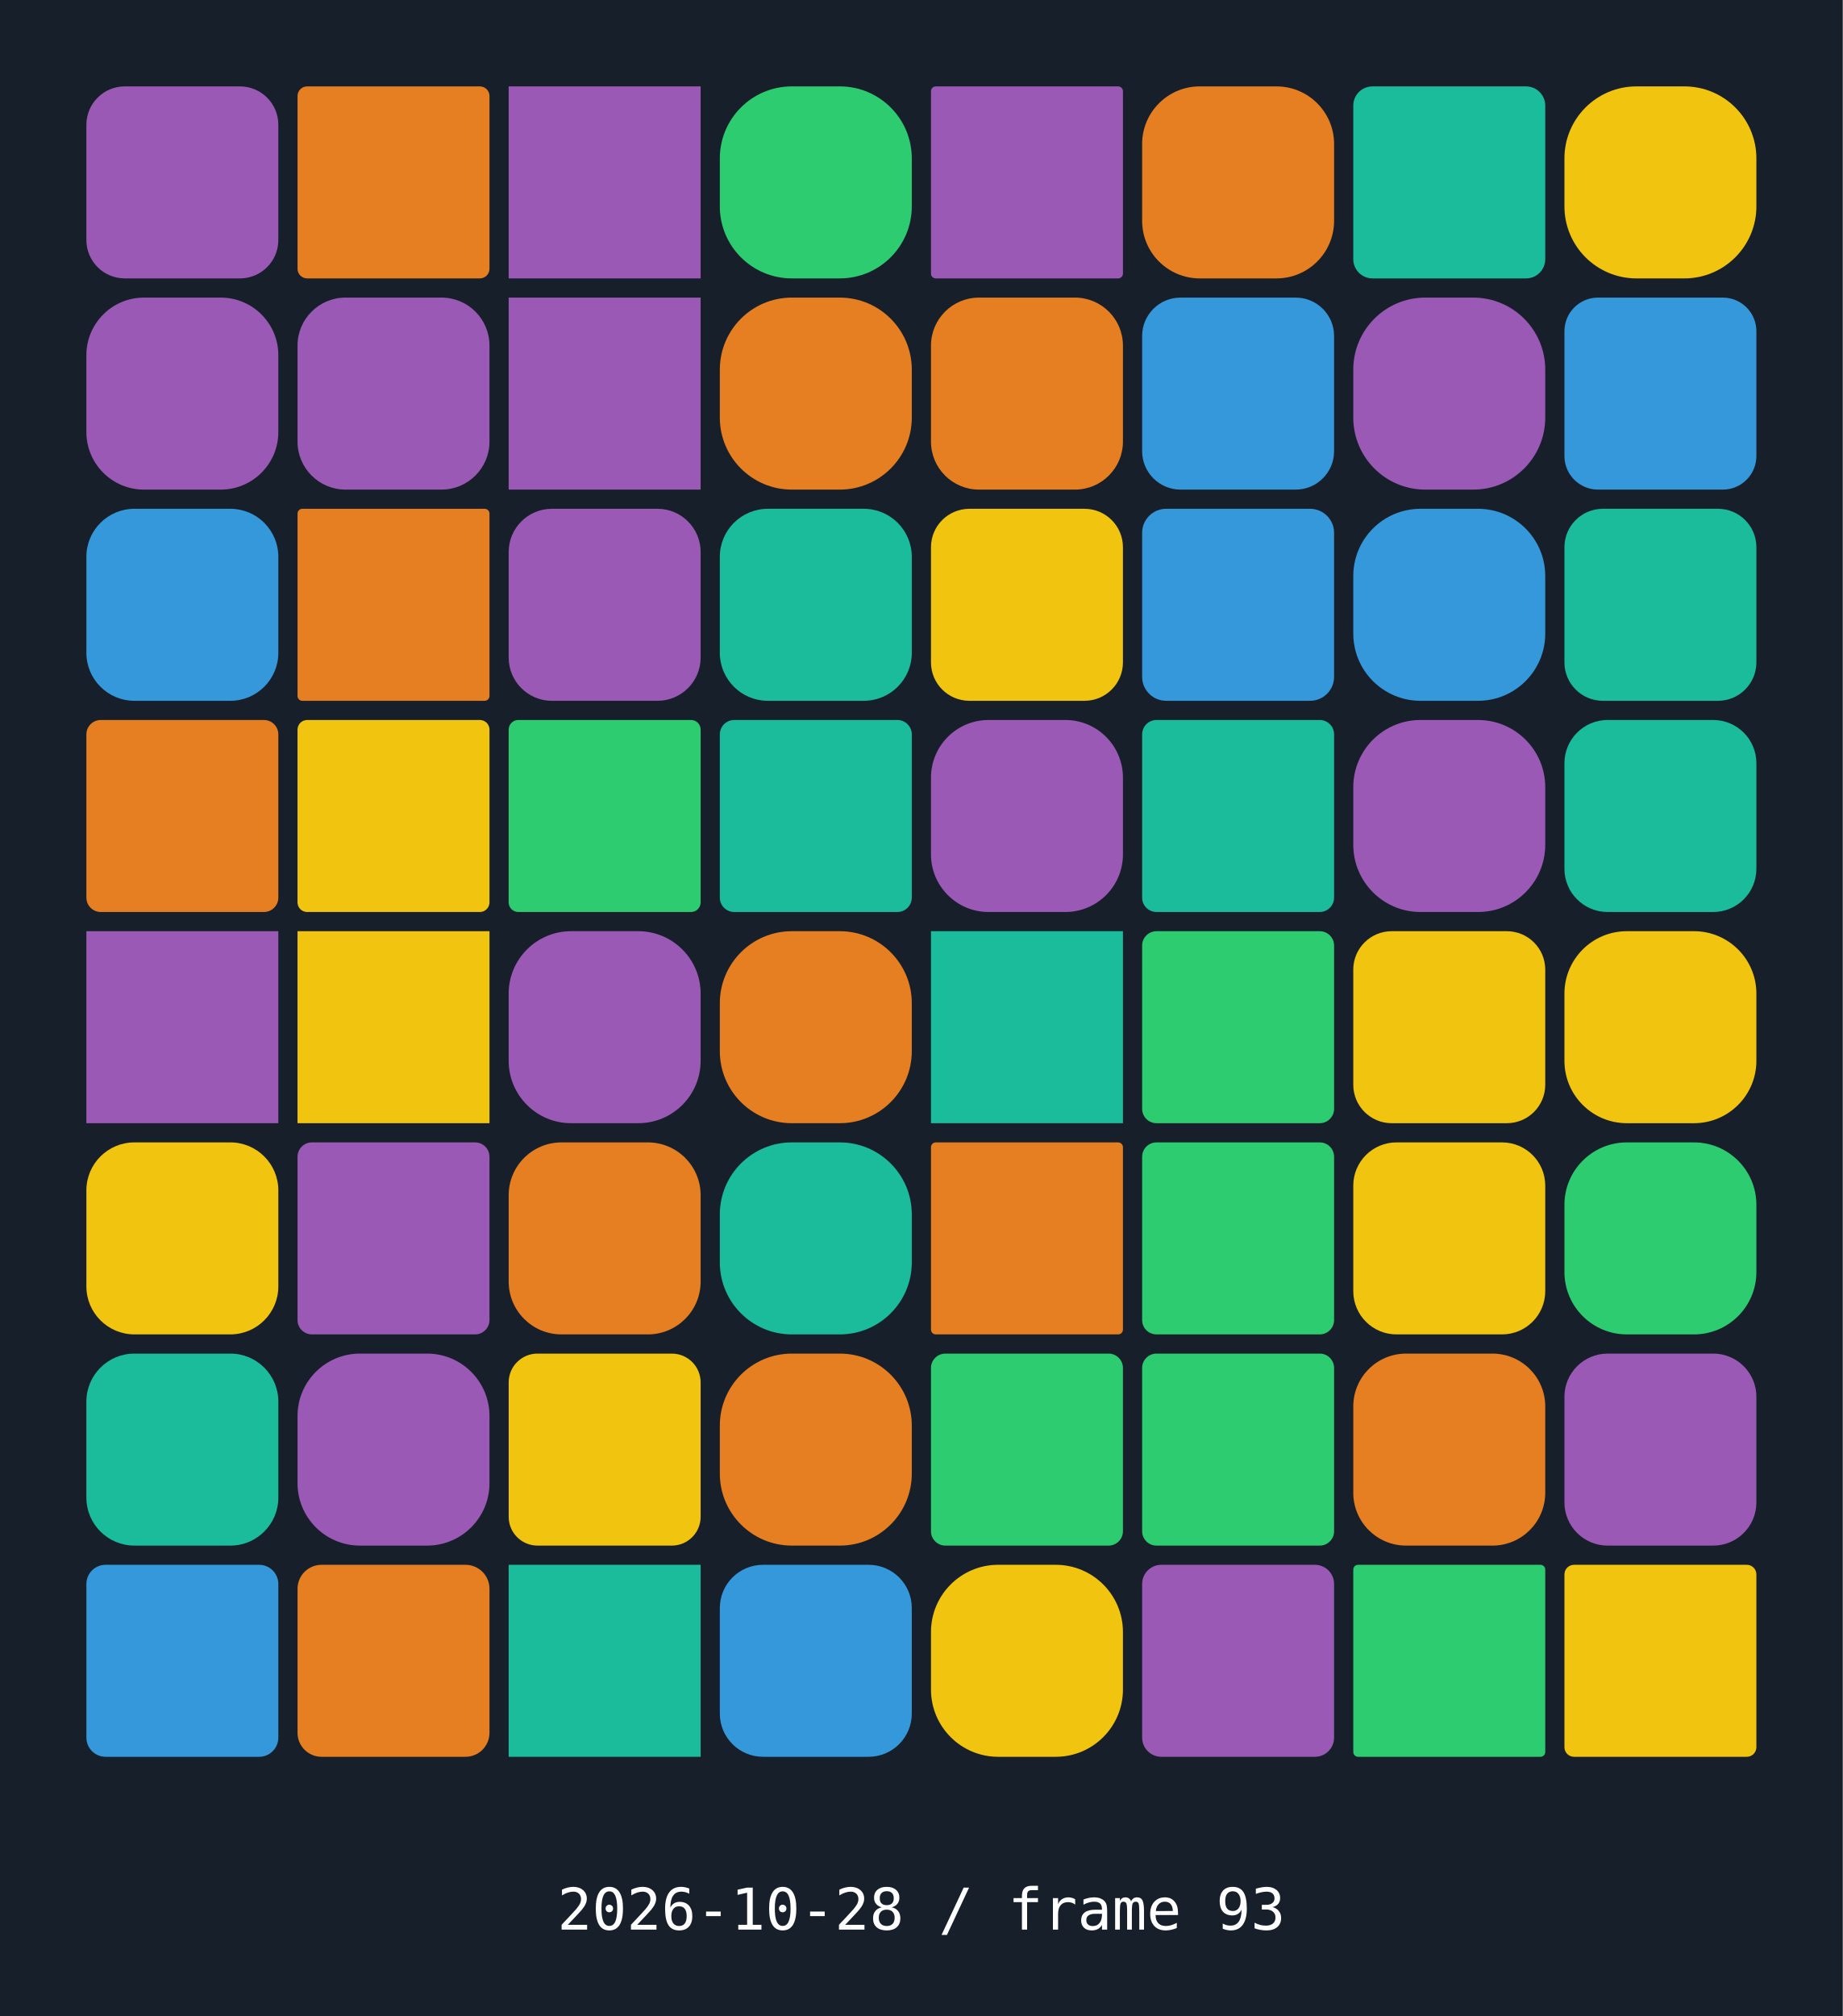
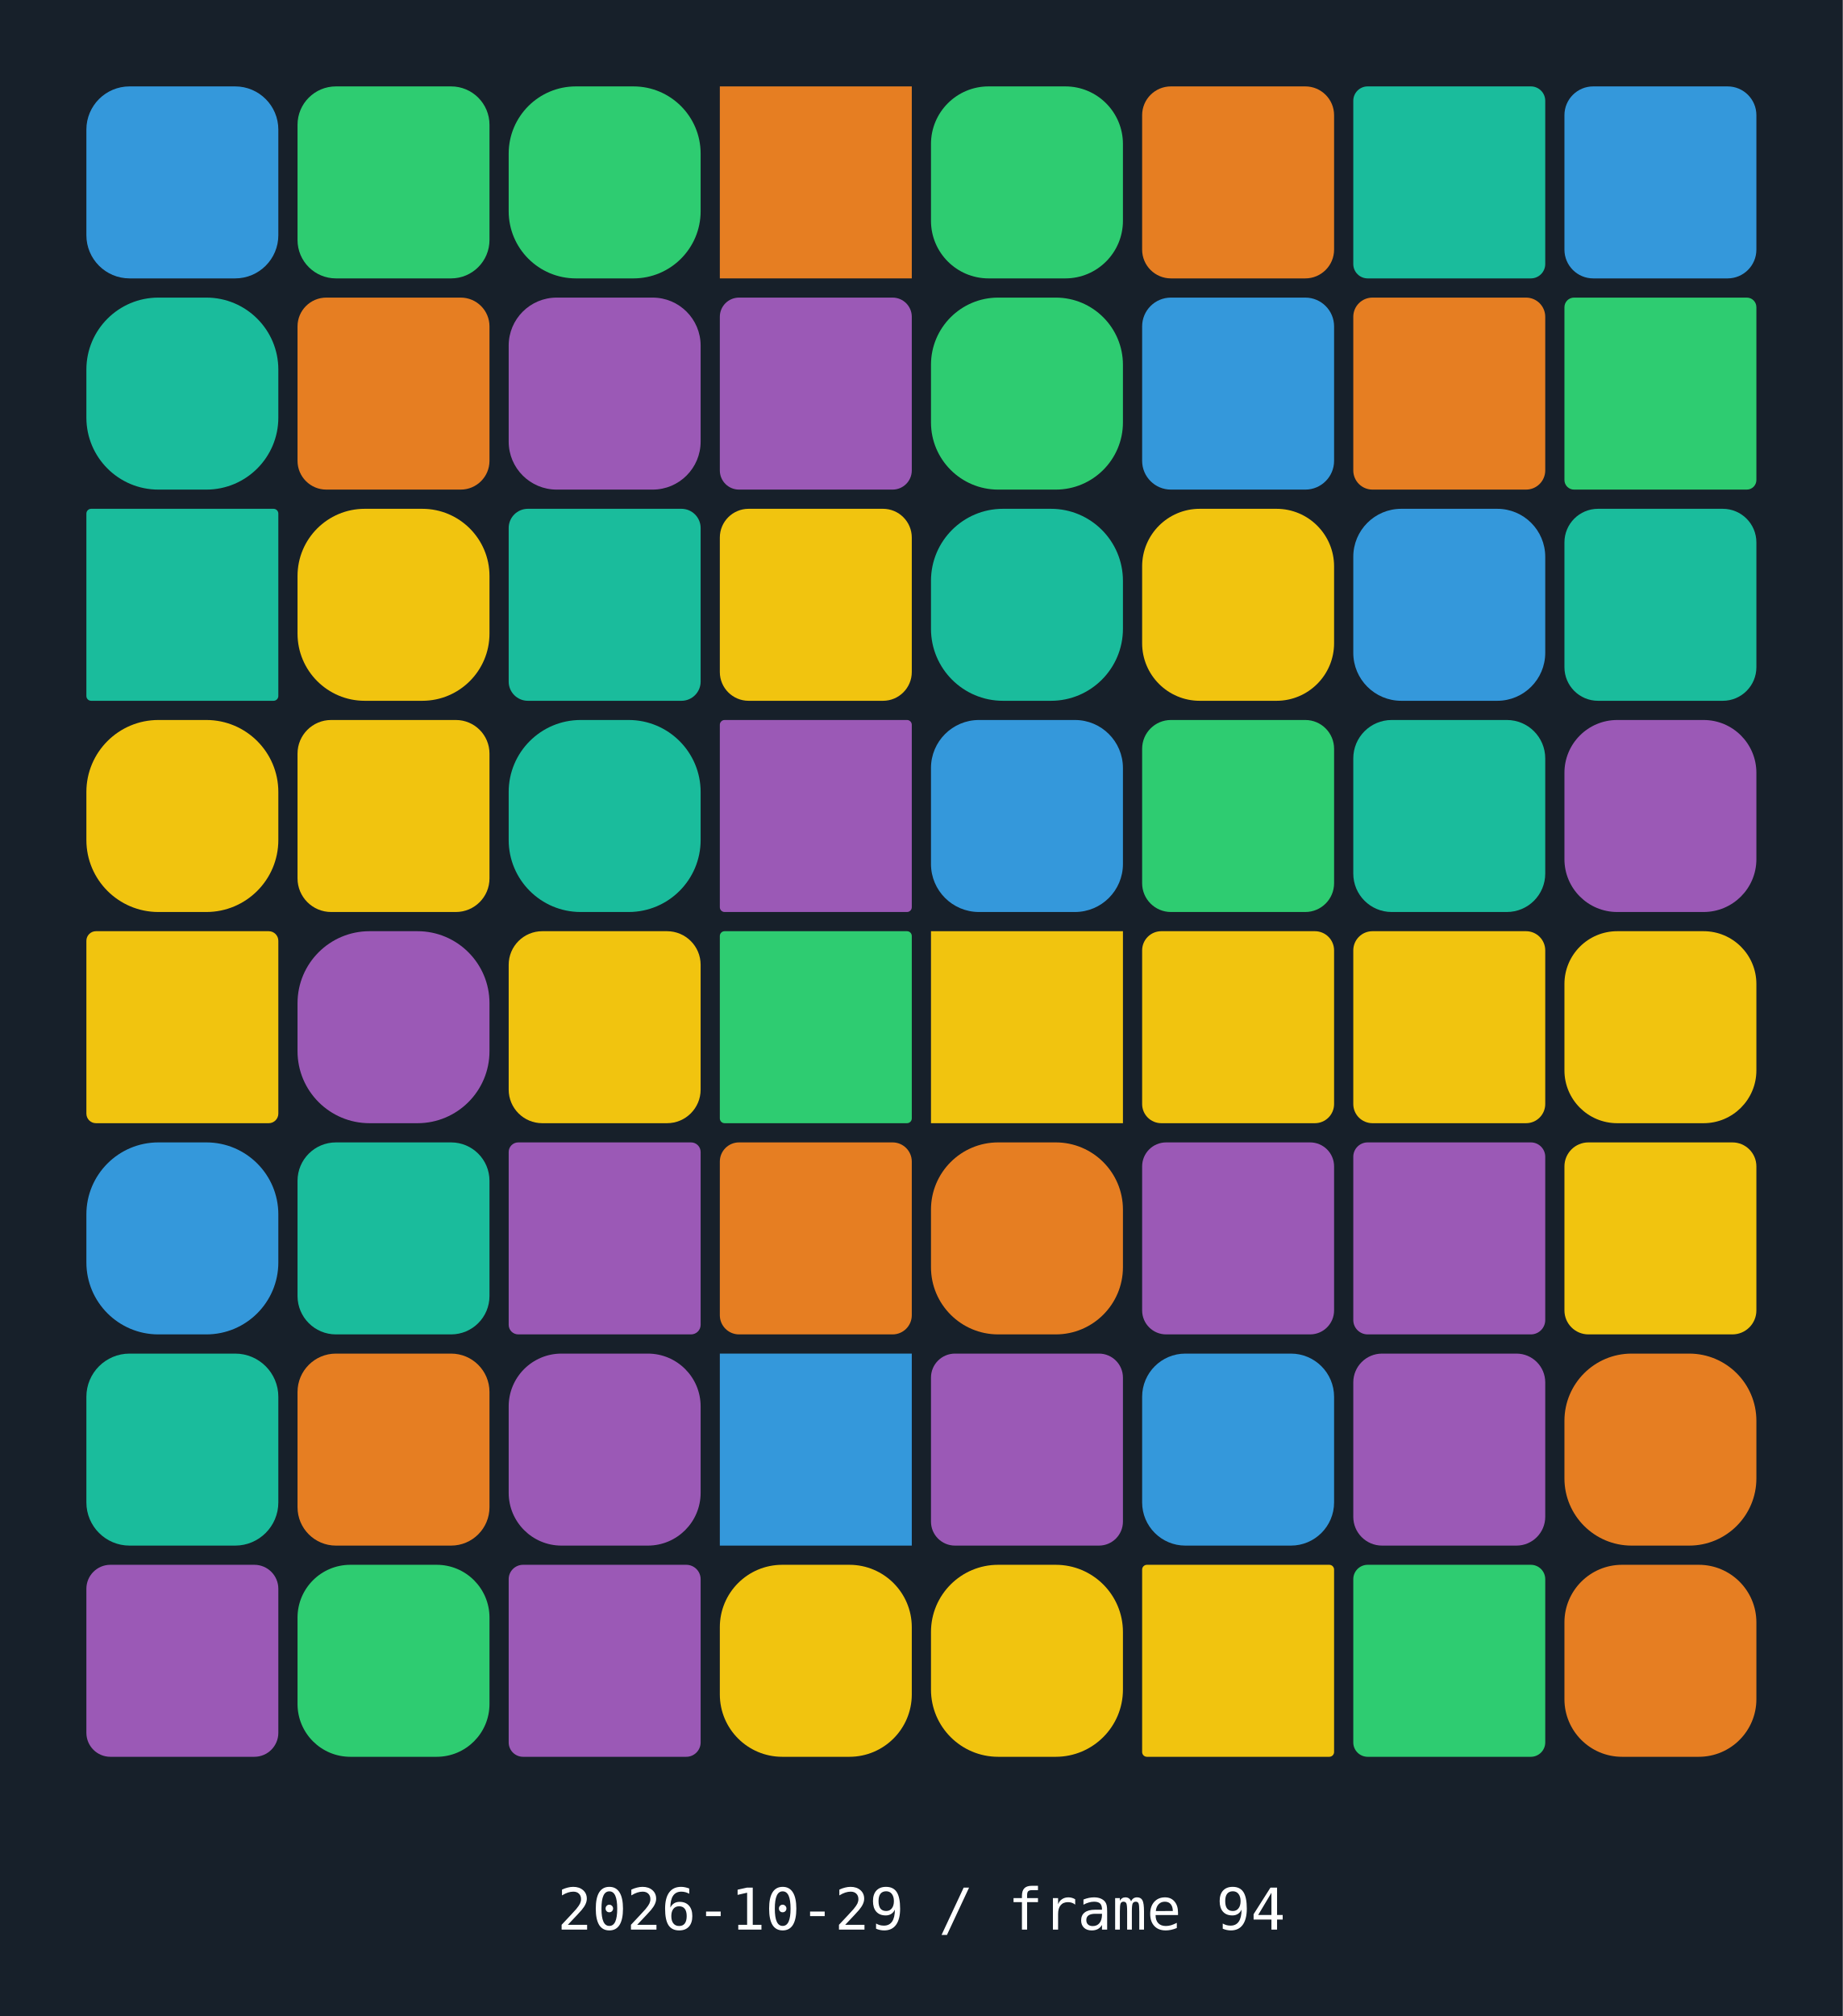
<svg xmlns="http://www.w3.org/2000/svg" width="384" height="420" viewBox="0 0 384 420">
  <rect width="384" height="420" fill="#17202a" />
-   <rect x="18" y="18" width="40" height="40" rx="8" fill="#9b59b6" />
-   <rect x="62" y="18" width="40" height="40" rx="2" fill="#e67e22" />
-   <rect x="106" y="18" width="40" height="40" rx="0" fill="#9b59b6" />
-   <rect x="150" y="18" width="40" height="40" rx="15" fill="#2ecc71" />
-   <rect x="194" y="18" width="40" height="40" rx="1" fill="#9b59b6" />
-   <rect x="238" y="18" width="40" height="40" rx="12" fill="#e67e22" />
-   <rect x="282" y="18" width="40" height="40" rx="4" fill="#1abc9c" />
-   <rect x="326" y="18" width="40" height="40" rx="15" fill="#f1c40f" />
-   <rect x="18" y="62" width="40" height="40" rx="12" fill="#9b59b6" />
-   <rect x="62" y="62" width="40" height="40" rx="10" fill="#9b59b6" />
-   <rect x="106" y="62" width="40" height="40" rx="0" fill="#9b59b6" />
-   <rect x="150" y="62" width="40" height="40" rx="15" fill="#e67e22" />
-   <rect x="194" y="62" width="40" height="40" rx="10" fill="#e67e22" />
-   <rect x="238" y="62" width="40" height="40" rx="8" fill="#3498db" />
-   <rect x="282" y="62" width="40" height="40" rx="15" fill="#9b59b6" />
-   <rect x="326" y="62" width="40" height="40" rx="7" fill="#3498db" />
-   <rect x="18" y="106" width="40" height="40" rx="10" fill="#3498db" />
-   <rect x="62" y="106" width="40" height="40" rx="1" fill="#e67e22" />
-   <rect x="106" y="106" width="40" height="40" rx="9" fill="#9b59b6" />
-   <rect x="150" y="106" width="40" height="40" rx="10" fill="#1abc9c" />
-   <rect x="194" y="106" width="40" height="40" rx="8" fill="#f1c40f" />
-   <rect x="238" y="106" width="40" height="40" rx="5" fill="#3498db" />
-   <rect x="282" y="106" width="40" height="40" rx="14" fill="#3498db" />
-   <rect x="326" y="106" width="40" height="40" rx="8" fill="#1abc9c" />
-   <rect x="18" y="150" width="40" height="40" rx="3" fill="#e67e22" />
-   <rect x="62" y="150" width="40" height="40" rx="2" fill="#f1c40f" />
-   <rect x="106" y="150" width="40" height="40" rx="2" fill="#2ecc71" />
-   <rect x="150" y="150" width="40" height="40" rx="3" fill="#1abc9c" />
-   <rect x="194" y="150" width="40" height="40" rx="12" fill="#9b59b6" />
-   <rect x="238" y="150" width="40" height="40" rx="3" fill="#1abc9c" />
-   <rect x="282" y="150" width="40" height="40" rx="14" fill="#9b59b6" />
-   <rect x="326" y="150" width="40" height="40" rx="9" fill="#1abc9c" />
-   <rect x="18" y="194" width="40" height="40" rx="0" fill="#9b59b6" />
-   <rect x="62" y="194" width="40" height="40" rx="0" fill="#f1c40f" />
-   <rect x="106" y="194" width="40" height="40" rx="13" fill="#9b59b6" />
-   <rect x="150" y="194" width="40" height="40" rx="15" fill="#e67e22" />
-   <rect x="194" y="194" width="40" height="40" rx="0" fill="#1abc9c" />
-   <rect x="238" y="194" width="40" height="40" rx="3" fill="#2ecc71" />
-   <rect x="282" y="194" width="40" height="40" rx="8" fill="#f1c40f" />
-   <rect x="326" y="194" width="40" height="40" rx="13" fill="#f1c40f" />
-   <rect x="18" y="238" width="40" height="40" rx="10" fill="#f1c40f" />
-   <rect x="62" y="238" width="40" height="40" rx="3" fill="#9b59b6" />
-   <rect x="106" y="238" width="40" height="40" rx="11" fill="#e67e22" />
-   <rect x="150" y="238" width="40" height="40" rx="15" fill="#1abc9c" />
-   <rect x="194" y="238" width="40" height="40" rx="1" fill="#e67e22" />
-   <rect x="238" y="238" width="40" height="40" rx="3" fill="#2ecc71" />
-   <rect x="282" y="238" width="40" height="40" rx="9" fill="#f1c40f" />
-   <rect x="326" y="238" width="40" height="40" rx="13" fill="#2ecc71" />
-   <rect x="18" y="282" width="40" height="40" rx="10" fill="#1abc9c" />
-   <rect x="62" y="282" width="40" height="40" rx="13" fill="#9b59b6" />
-   <rect x="106" y="282" width="40" height="40" rx="6" fill="#f1c40f" />
-   <rect x="150" y="282" width="40" height="40" rx="15" fill="#e67e22" />
-   <rect x="194" y="282" width="40" height="40" rx="3" fill="#2ecc71" />
-   <rect x="238" y="282" width="40" height="40" rx="3" fill="#2ecc71" />
-   <rect x="282" y="282" width="40" height="40" rx="11" fill="#e67e22" />
-   <rect x="326" y="282" width="40" height="40" rx="9" fill="#9b59b6" />
-   <rect x="18" y="326" width="40" height="40" rx="4" fill="#3498db" />
-   <rect x="62" y="326" width="40" height="40" rx="5" fill="#e67e22" />
-   <rect x="106" y="326" width="40" height="40" rx="0" fill="#1abc9c" />
-   <rect x="150" y="326" width="40" height="40" rx="9" fill="#3498db" />
+   <rect x="18" y="18" width="40" height="40" rx="9" fill="#3498db" />
+   <rect x="62" y="18" width="40" height="40" rx="8" fill="#2ecc71" />
+   <rect x="106" y="18" width="40" height="40" rx="14" fill="#2ecc71" />
+   <rect x="150" y="18" width="40" height="40" rx="0" fill="#e67e22" />
+   <rect x="194" y="18" width="40" height="40" rx="12" fill="#2ecc71" />
+   <rect x="238" y="18" width="40" height="40" rx="6" fill="#e67e22" />
+   <rect x="282" y="18" width="40" height="40" rx="3" fill="#1abc9c" />
+   <rect x="326" y="18" width="40" height="40" rx="6" fill="#3498db" />
+   <rect x="18" y="62" width="40" height="40" rx="15" fill="#1abc9c" />
+   <rect x="62" y="62" width="40" height="40" rx="6" fill="#e67e22" />
+   <rect x="106" y="62" width="40" height="40" rx="10" fill="#9b59b6" />
+   <rect x="150" y="62" width="40" height="40" rx="4" fill="#9b59b6" />
+   <rect x="194" y="62" width="40" height="40" rx="14" fill="#2ecc71" />
+   <rect x="238" y="62" width="40" height="40" rx="6" fill="#3498db" />
+   <rect x="282" y="62" width="40" height="40" rx="4" fill="#e67e22" />
+   <rect x="326" y="62" width="40" height="40" rx="2" fill="#2ecc71" />
+   <rect x="18" y="106" width="40" height="40" rx="1" fill="#1abc9c" />
+   <rect x="62" y="106" width="40" height="40" rx="14" fill="#f1c40f" />
+   <rect x="106" y="106" width="40" height="40" rx="4" fill="#1abc9c" />
+   <rect x="150" y="106" width="40" height="40" rx="6" fill="#f1c40f" />
+   <rect x="194" y="106" width="40" height="40" rx="15" fill="#1abc9c" />
+   <rect x="238" y="106" width="40" height="40" rx="12" fill="#f1c40f" />
+   <rect x="282" y="106" width="40" height="40" rx="10" fill="#3498db" />
+   <rect x="326" y="106" width="40" height="40" rx="7" fill="#1abc9c" />
+   <rect x="18" y="150" width="40" height="40" rx="15" fill="#f1c40f" />
+   <rect x="62" y="150" width="40" height="40" rx="7" fill="#f1c40f" />
+   <rect x="106" y="150" width="40" height="40" rx="15" fill="#1abc9c" />
+   <rect x="150" y="150" width="40" height="40" rx="1" fill="#9b59b6" />
+   <rect x="194" y="150" width="40" height="40" rx="10" fill="#3498db" />
+   <rect x="238" y="150" width="40" height="40" rx="6" fill="#2ecc71" />
+   <rect x="282" y="150" width="40" height="40" rx="8" fill="#1abc9c" />
+   <rect x="326" y="150" width="40" height="40" rx="11" fill="#9b59b6" />
+   <rect x="18" y="194" width="40" height="40" rx="2" fill="#f1c40f" />
+   <rect x="62" y="194" width="40" height="40" rx="15" fill="#9b59b6" />
+   <rect x="106" y="194" width="40" height="40" rx="7" fill="#f1c40f" />
+   <rect x="150" y="194" width="40" height="40" rx="1" fill="#2ecc71" />
+   <rect x="194" y="194" width="40" height="40" rx="0" fill="#f1c40f" />
+   <rect x="238" y="194" width="40" height="40" rx="4" fill="#f1c40f" />
+   <rect x="282" y="194" width="40" height="40" rx="4" fill="#f1c40f" />
+   <rect x="326" y="194" width="40" height="40" rx="11" fill="#f1c40f" />
+   <rect x="18" y="238" width="40" height="40" rx="15" fill="#3498db" />
+   <rect x="62" y="238" width="40" height="40" rx="8" fill="#1abc9c" />
+   <rect x="106" y="238" width="40" height="40" rx="2" fill="#9b59b6" />
+   <rect x="150" y="238" width="40" height="40" rx="4" fill="#e67e22" />
+   <rect x="194" y="238" width="40" height="40" rx="14" fill="#e67e22" />
+   <rect x="238" y="238" width="40" height="40" rx="5" fill="#9b59b6" />
+   <rect x="282" y="238" width="40" height="40" rx="3" fill="#9b59b6" />
+   <rect x="326" y="238" width="40" height="40" rx="5" fill="#f1c40f" />
+   <rect x="18" y="282" width="40" height="40" rx="9" fill="#1abc9c" />
+   <rect x="62" y="282" width="40" height="40" rx="8" fill="#e67e22" />
+   <rect x="106" y="282" width="40" height="40" rx="11" fill="#9b59b6" />
+   <rect x="150" y="282" width="40" height="40" rx="0" fill="#3498db" />
+   <rect x="194" y="282" width="40" height="40" rx="5" fill="#9b59b6" />
+   <rect x="238" y="282" width="40" height="40" rx="9" fill="#3498db" />
+   <rect x="282" y="282" width="40" height="40" rx="6" fill="#9b59b6" />
+   <rect x="326" y="282" width="40" height="40" rx="14" fill="#e67e22" />
+   <rect x="18" y="326" width="40" height="40" rx="5" fill="#9b59b6" />
+   <rect x="62" y="326" width="40" height="40" rx="11" fill="#2ecc71" />
+   <rect x="106" y="326" width="40" height="40" rx="3" fill="#9b59b6" />
+   <rect x="150" y="326" width="40" height="40" rx="13" fill="#f1c40f" />
  <rect x="194" y="326" width="40" height="40" rx="14" fill="#f1c40f" />
-   <rect x="238" y="326" width="40" height="40" rx="4" fill="#9b59b6" />
-   <rect x="282" y="326" width="40" height="40" rx="1" fill="#2ecc71" />
-   <rect x="326" y="326" width="40" height="40" rx="2" fill="#f1c40f" />
-   <text x="192" y="402" text-anchor="middle" fill="#ffffff" font-family="monospace">2026-10-28 / frame 93</text>
+   <rect x="238" y="326" width="40" height="40" rx="1" fill="#f1c40f" />
+   <rect x="282" y="326" width="40" height="40" rx="3" fill="#2ecc71" />
+   <rect x="326" y="326" width="40" height="40" rx="12" fill="#e67e22" />
+   <text x="192" y="402" text-anchor="middle" fill="#ffffff" font-family="monospace">2026-10-29 / frame 94</text>
</svg>
